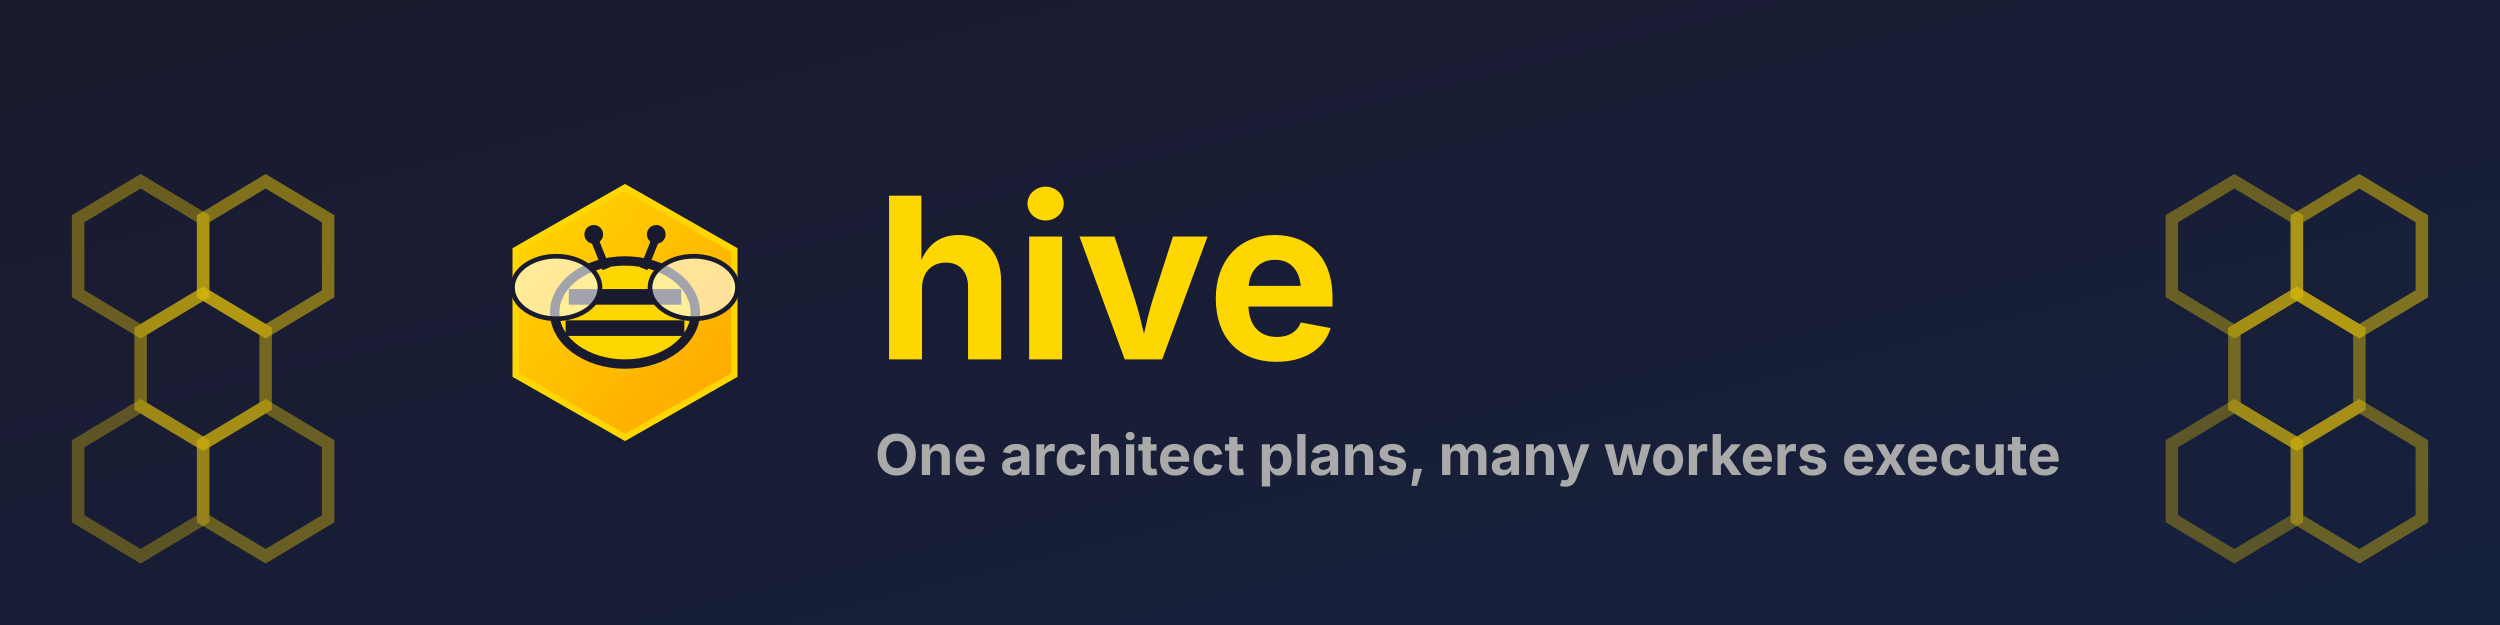
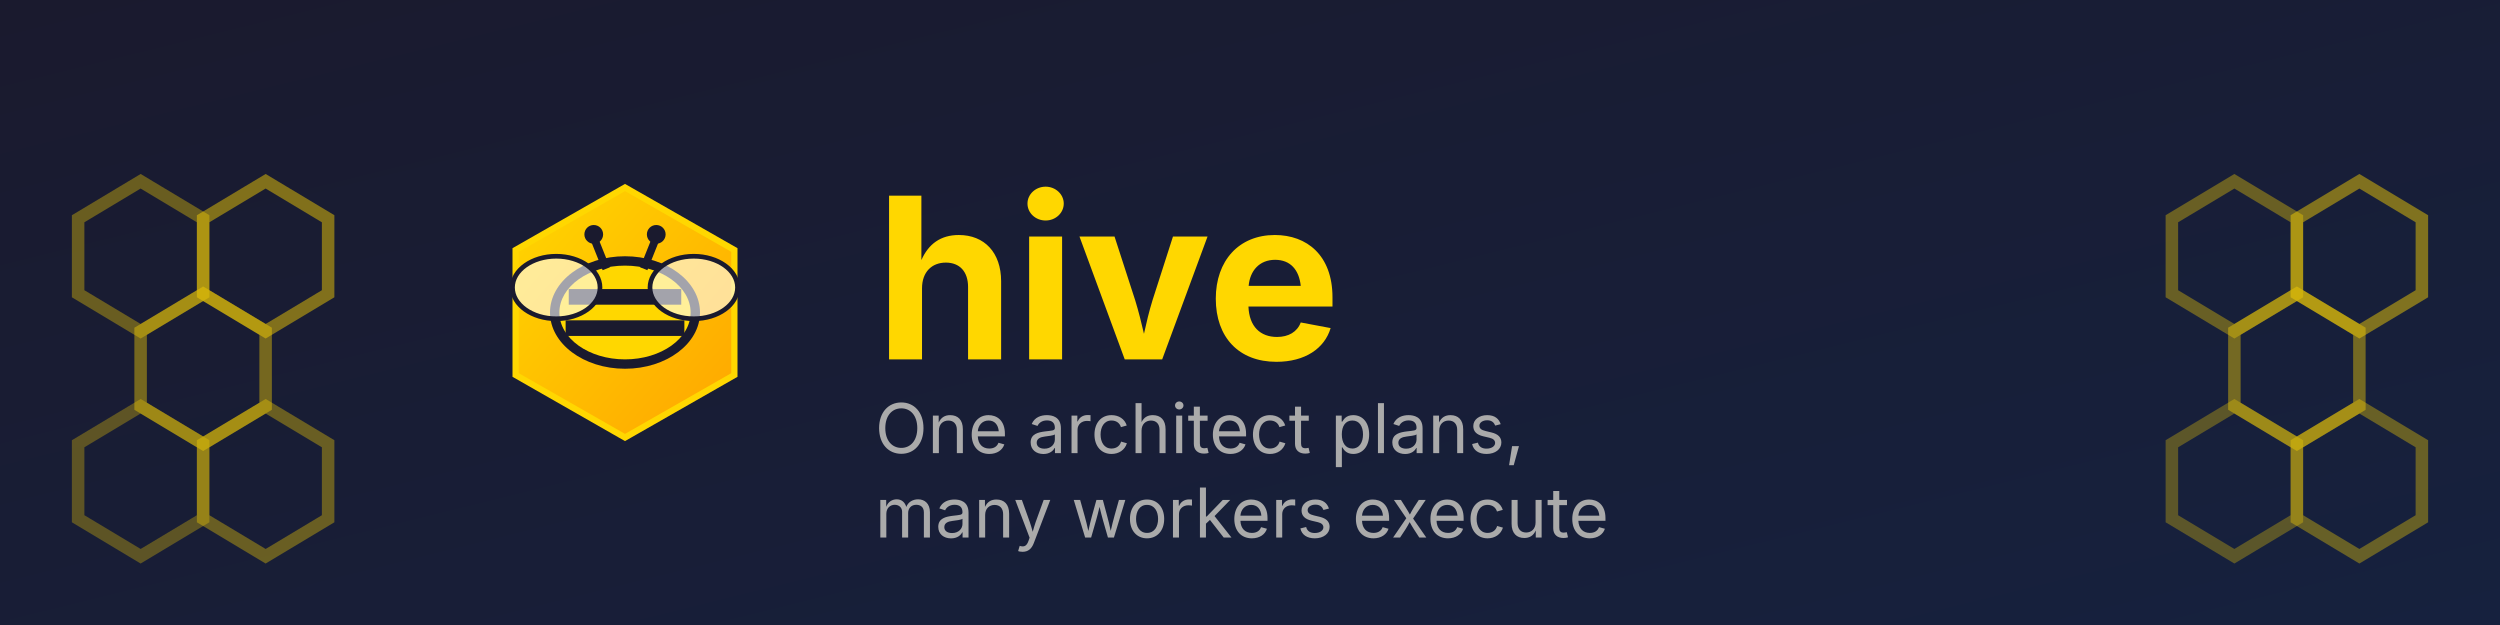
<svg xmlns="http://www.w3.org/2000/svg" viewBox="0 0 800 200">
  <defs>
    <linearGradient id="bg" x1="0%" y1="0%" x2="100%" y2="100%">
      <stop offset="0%" style="stop-color:#1a1a2e" />
      <stop offset="100%" style="stop-color:#16213e" />
    </linearGradient>
    <linearGradient id="honey" x1="0%" y1="0%" x2="100%" y2="100%">
      <stop offset="0%" style="stop-color:#FFD700" />
      <stop offset="100%" style="stop-color:#FFA500" />
    </linearGradient>
  </defs>
  <rect width="800" height="200" fill="url(#bg)" />
  <polygon points="25,70 45,58 65,70 65,94 45,106 25,94" fill="none" stroke="#FFD700" stroke-width="4" opacity="0.35" />
  <polygon points="65,70 85,58 105,70 105,94 85,106 65,94" fill="none" stroke="#FFD700" stroke-width="4" opacity="0.45" />
  <polygon points="45,106 65,94 85,106 85,130 65,142 45,130" fill="none" stroke="#FFD700" stroke-width="4" opacity="0.4" />
  <polygon points="25,142 45,130 65,142 65,166 45,178 25,166" fill="none" stroke="#FFD700" stroke-width="4" opacity="0.3" />
  <polygon points="65,142 85,130 105,142 105,166 85,178 65,166" fill="none" stroke="#FFD700" stroke-width="4" opacity="0.35" />
  <g transform="translate(200, 100)">
    <polygon points="0,-40 35,-20 35,20 0,40 -35,20 -35,-20" fill="url(#honey)" stroke="#FFD700" stroke-width="2" />
    <ellipse cx="0" cy="0" rx="24" ry="18" fill="#1a1a2e" />
    <ellipse cx="0" cy="0" rx="21" ry="15" fill="#FFD700" />
    <line x1="-18" y1="-5" x2="18" y2="-5" stroke="#1a1a2e" stroke-width="5" />
    <line x1="-19" y1="5" x2="19" y2="5" stroke="#1a1a2e" stroke-width="5" />
    <ellipse cx="-22" cy="-8" rx="14" ry="10" fill="white" fill-opacity="0.6" stroke="#1a1a2e" stroke-width="1.5" />
    <ellipse cx="22" cy="-8" rx="14" ry="10" fill="white" fill-opacity="0.6" stroke="#1a1a2e" stroke-width="1.5" />
    <line x1="-6" y1="-14" x2="-10" y2="-24" stroke="#1a1a2e" stroke-width="2.5" />
    <line x1="6" y1="-14" x2="10" y2="-24" stroke="#1a1a2e" stroke-width="2.5" />
    <circle cx="-10" cy="-25" r="3" fill="#1a1a2e" />
    <circle cx="10" cy="-25" r="3" fill="#1a1a2e" />
  </g>
  <text x="280" y="115" font-family="system-ui, -apple-system, sans-serif" font-size="72" font-weight="bold" fill="#FFD700">hive</text>
-   <text x="280" y="152" font-family="system-ui, -apple-system, sans-serif" font-size="18" font-weight="bold" fill="#aaaaaa">One architect plans, many workers execute</text>
+   <text x="280" y="145" font-family="system-ui, -apple-system, sans-serif" font-size="22" font-weight="normal" fill="#aaaaaa">One architect plans,</text>
+   <text x="280" y="172" font-family="system-ui, -apple-system, sans-serif" font-size="22" font-weight="normal" fill="#aaaaaa">many workers execute</text>
  <polygon points="695,70 715,58 735,70 735,94 715,106 695,94" fill="none" stroke="#FFD700" stroke-width="4" opacity="0.35" />
  <polygon points="735,70 755,58 775,70 775,94 755,106 735,94" fill="none" stroke="#FFD700" stroke-width="4" opacity="0.45" />
  <polygon points="715,106 735,94 755,106 755,130 735,142 715,130" fill="none" stroke="#FFD700" stroke-width="4" opacity="0.4" />
  <polygon points="695,142 715,130 735,142 735,166 715,178 695,166" fill="none" stroke="#FFD700" stroke-width="4" opacity="0.3" />
  <polygon points="735,142 755,130 775,142 775,166 755,178 735,166" fill="none" stroke="#FFD700" stroke-width="4" opacity="0.35" />
</svg>
